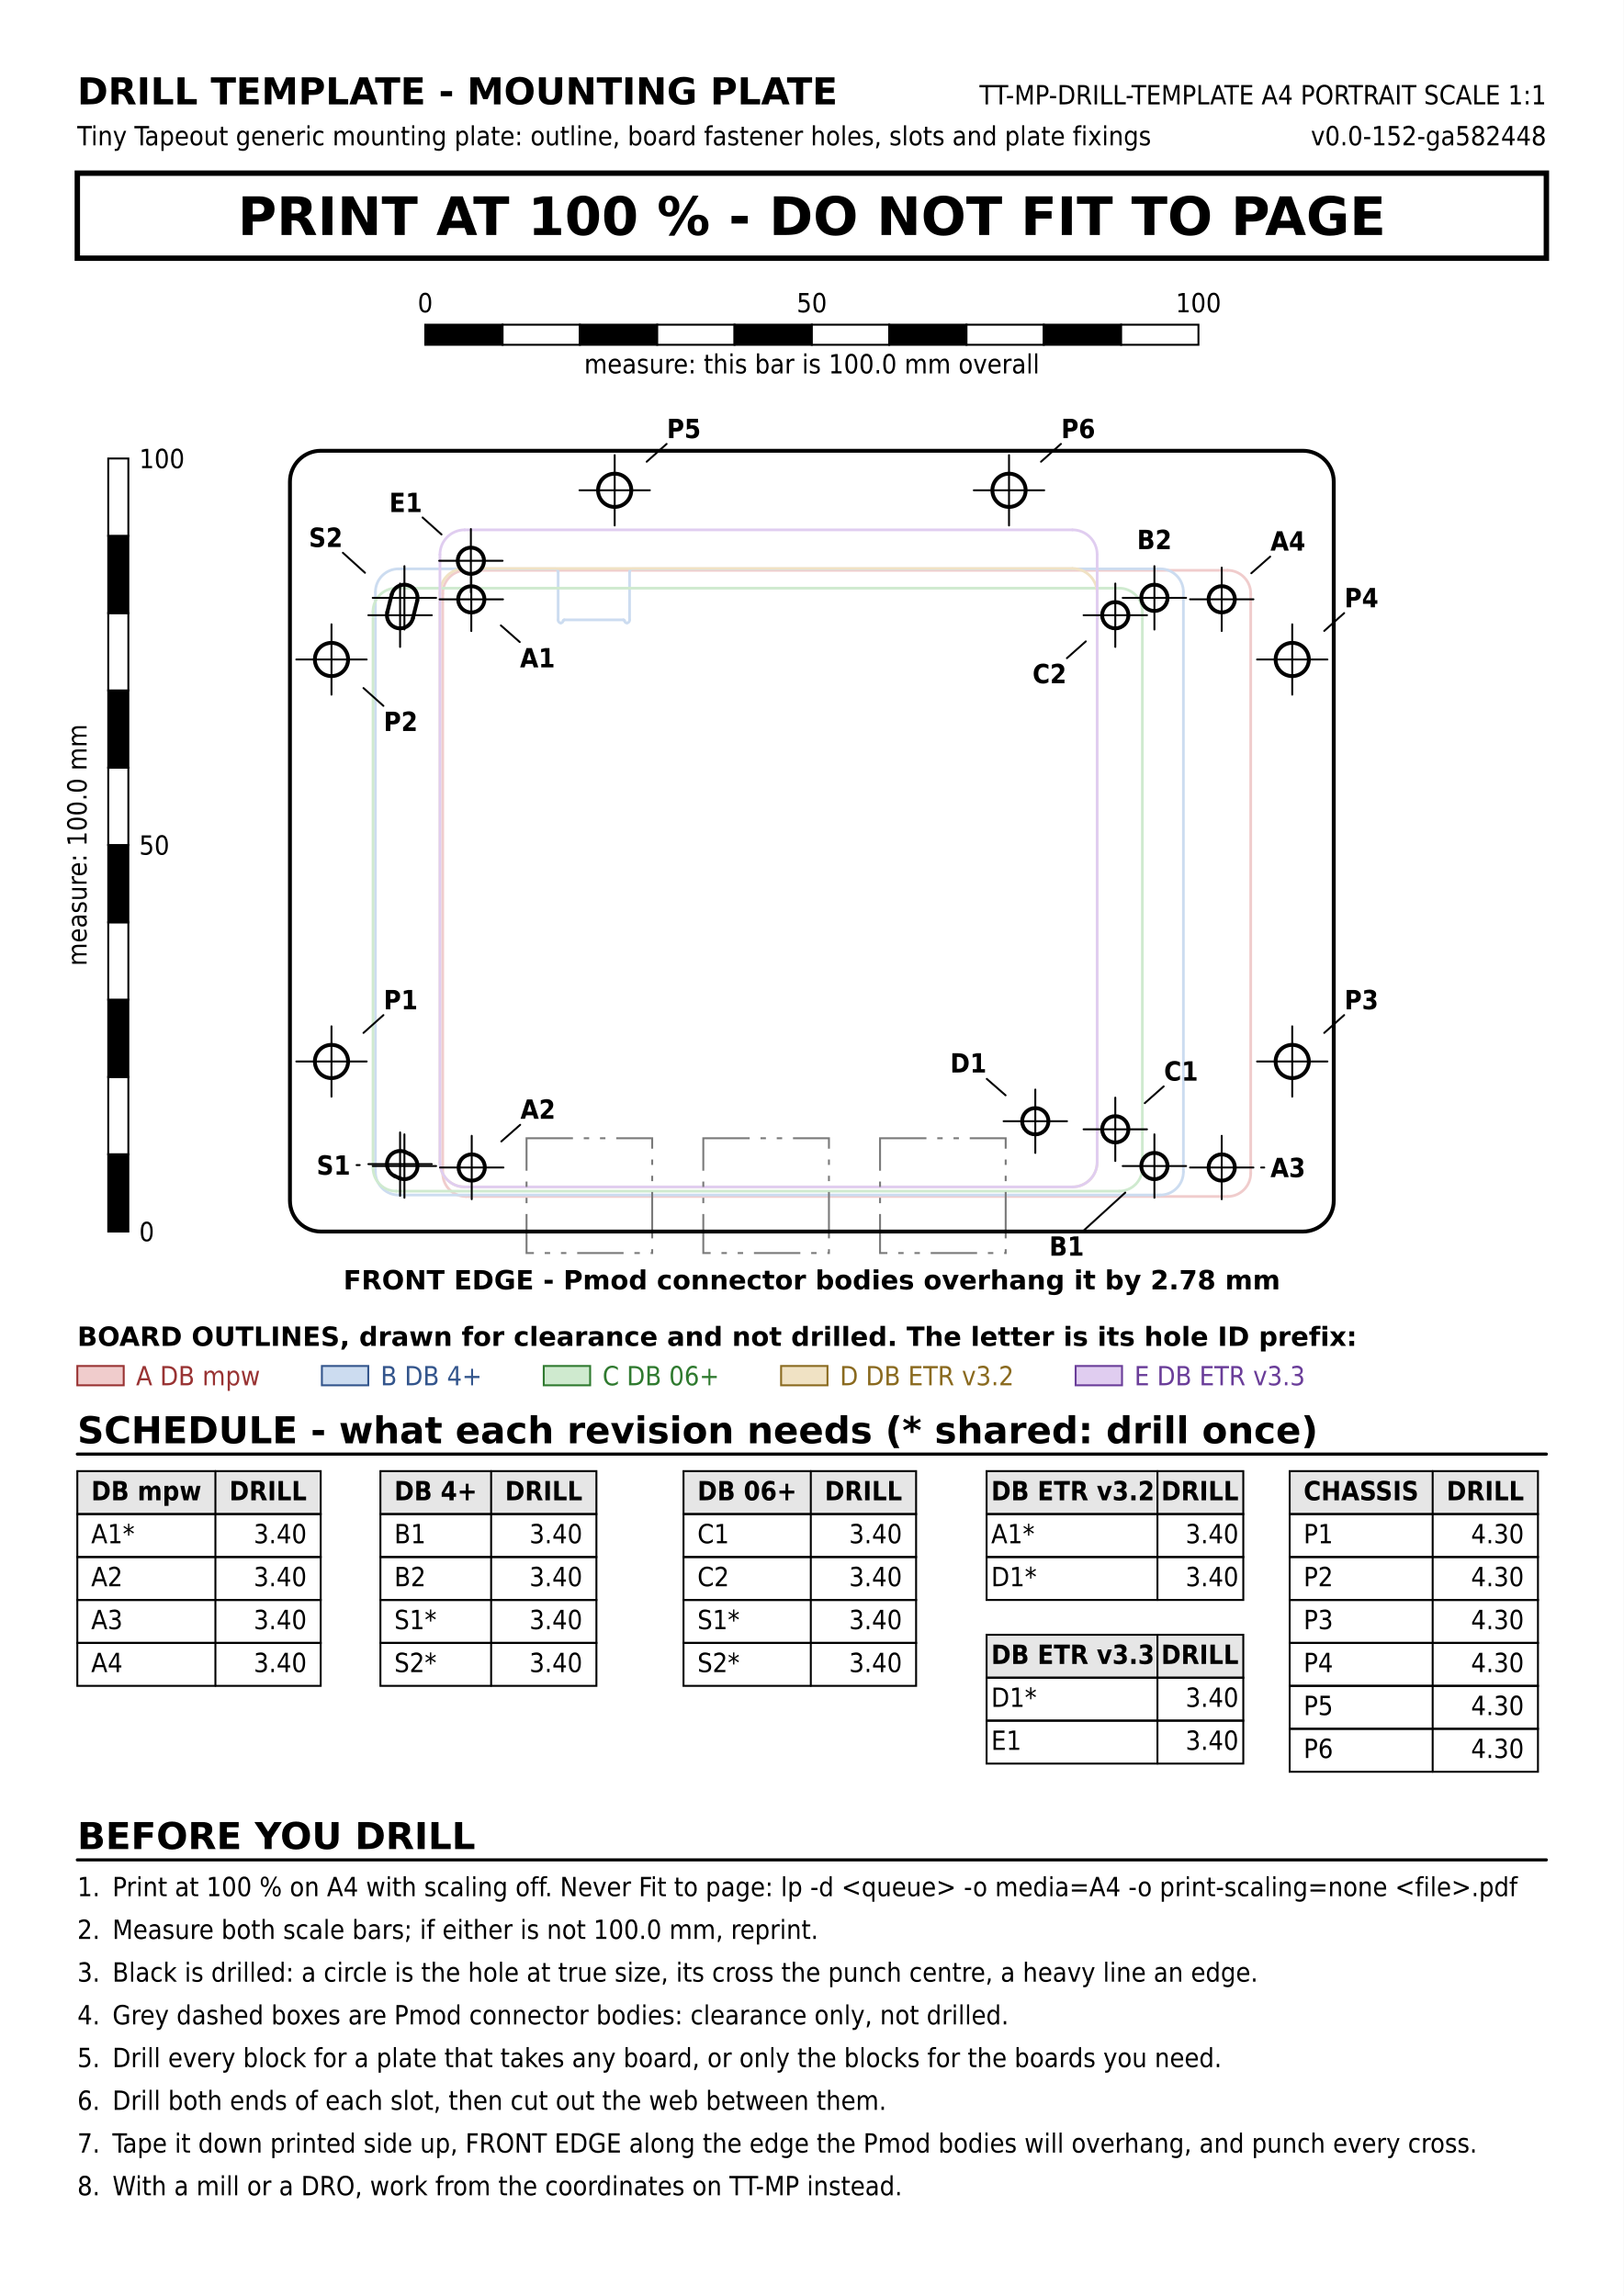
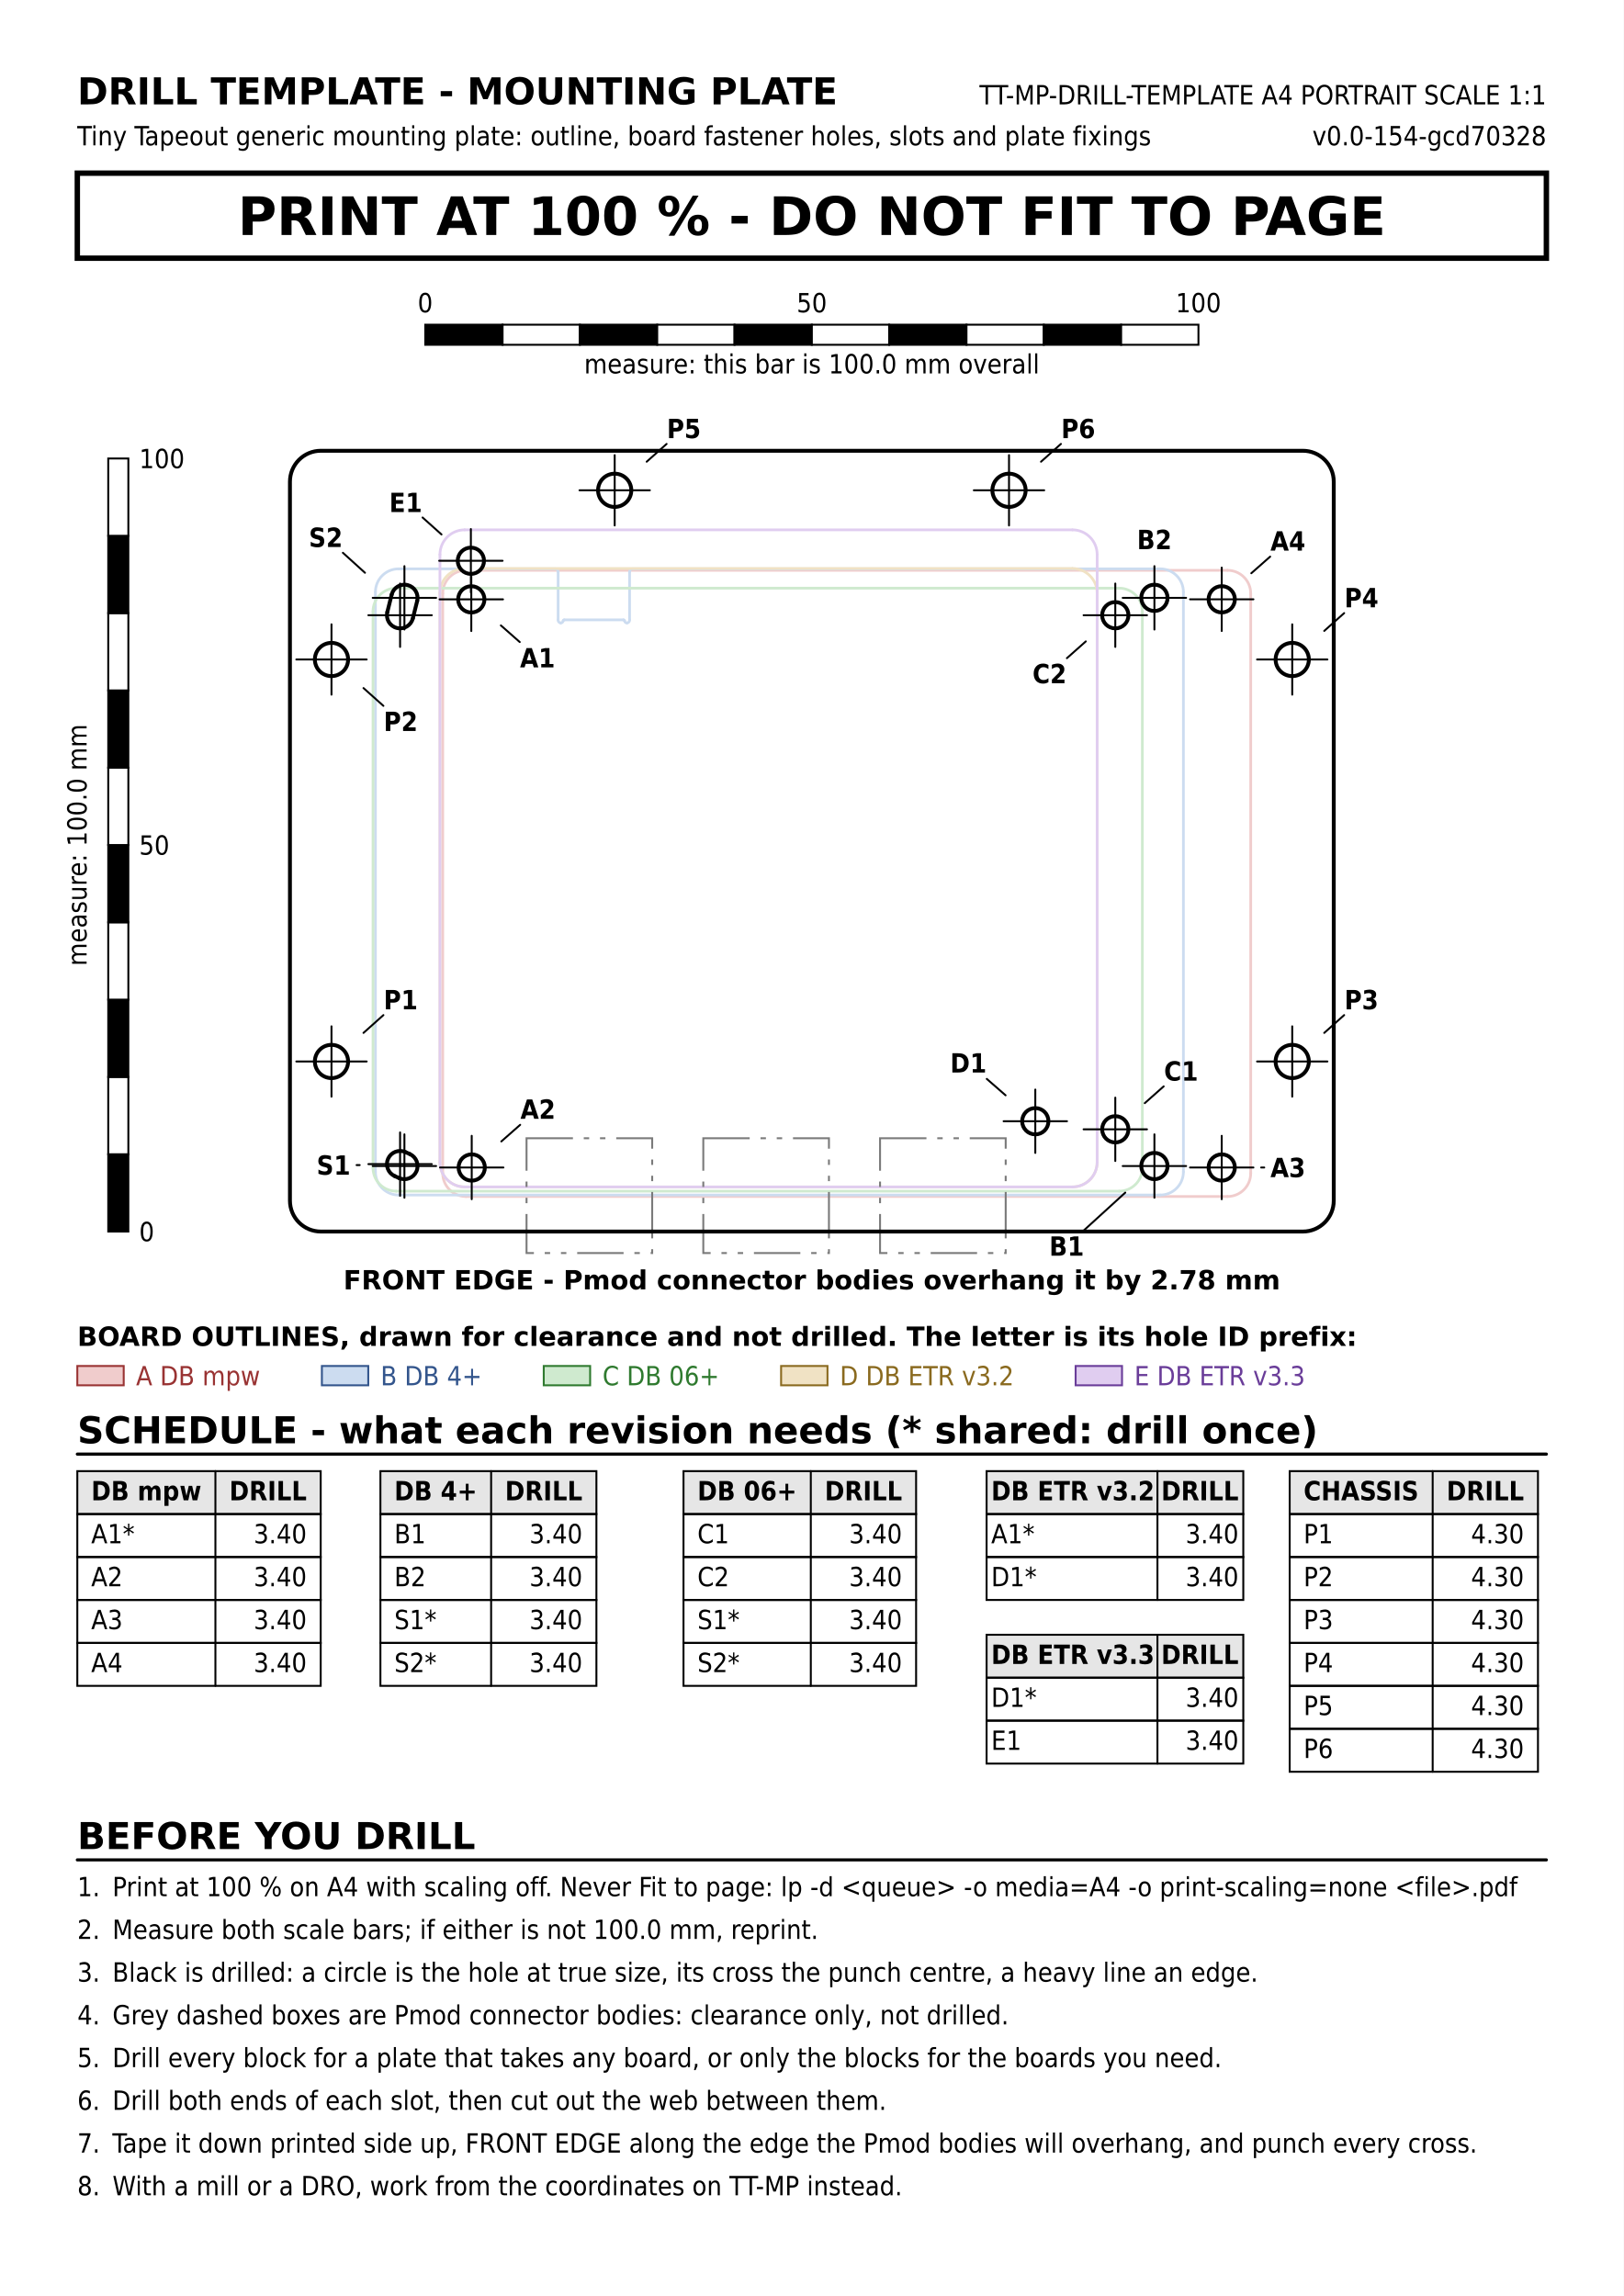
<svg xmlns="http://www.w3.org/2000/svg" version="1.1" width="210mm" height="297mm" viewBox="0 0 210 297">
  <rect width="100%" height="100%" fill="#ffffff" />
  <text x="10" y="13.5" font-family="DejaVu Sans, Liberation Sans, sans-serif" font-size="4.801" fill="#000000" text-anchor="start" font-weight="bold">DRILL TEMPLATE - MOUNTING PLATE</text>
  <text x="200" y="13.5" font-family="DejaVu Sans Condensed, DejaVu Sans, Liberation Sans, sans-serif" font-size="3.429" fill="#000000" text-anchor="end">TT-MP-DRILL-TEMPLATE    A4 PORTRAIT    SCALE 1:1</text>
  <text x="10" y="18.8" font-family="DejaVu Sans Condensed, DejaVu Sans, Liberation Sans, sans-serif" font-size="3.429" fill="#000000" text-anchor="start">Tiny Tapeout generic mounting plate: outline, board fastener holes, slots and plate fixings</text>
-   <text x="200" y="18.8" font-family="DejaVu Sans Condensed, DejaVu Sans, Liberation Sans, sans-serif" font-size="3.429" fill="#000000" text-anchor="end">v0.0-152-ga582448</text>
+   <text x="200" y="18.8" font-family="DejaVu Sans Condensed, DejaVu Sans, Liberation Sans, sans-serif" font-size="3.429" fill="#000000" text-anchor="end">v0.0-154-gcd70328</text>
  <rect x="10" y="22.4" width="190" height="11" fill="none" stroke="#000000" stroke-width="0.7" />
  <text x="105" y="30.4" font-family="DejaVu Sans, Liberation Sans, sans-serif" font-size="6.859" fill="#000000" text-anchor="middle" font-weight="bold">PRINT AT 100 %   -   DO NOT FIT TO PAGE</text>
  <rect x="55" y="42" width="10" height="2.6" fill="#000000" stroke="#000000" stroke-width="0.25" />
  <rect x="65" y="42" width="10" height="2.6" fill="#ffffff" stroke="#000000" stroke-width="0.25" />
  <rect x="75" y="42" width="10" height="2.6" fill="#000000" stroke="#000000" stroke-width="0.25" />
  <rect x="85" y="42" width="10" height="2.6" fill="#ffffff" stroke="#000000" stroke-width="0.25" />
  <rect x="95" y="42" width="10" height="2.6" fill="#000000" stroke="#000000" stroke-width="0.25" />
  <rect x="105" y="42" width="10" height="2.6" fill="#ffffff" stroke="#000000" stroke-width="0.25" />
  <rect x="115" y="42" width="10" height="2.6" fill="#000000" stroke="#000000" stroke-width="0.25" />
  <rect x="125" y="42" width="10" height="2.6" fill="#ffffff" stroke="#000000" stroke-width="0.25" />
  <rect x="135" y="42" width="10" height="2.6" fill="#000000" stroke="#000000" stroke-width="0.25" />
  <rect x="145" y="42" width="10" height="2.6" fill="#ffffff" stroke="#000000" stroke-width="0.25" />
  <text x="55" y="40.4" font-family="DejaVu Sans Condensed, DejaVu Sans, Liberation Sans, sans-serif" font-size="3.429" fill="#000000" text-anchor="middle">0</text>
  <text x="105" y="40.4" font-family="DejaVu Sans Condensed, DejaVu Sans, Liberation Sans, sans-serif" font-size="3.429" fill="#000000" text-anchor="middle">50</text>
  <text x="155" y="40.4" font-family="DejaVu Sans Condensed, DejaVu Sans, Liberation Sans, sans-serif" font-size="3.429" fill="#000000" text-anchor="middle">100</text>
  <text x="105" y="48.3" font-family="DejaVu Sans Condensed, DejaVu Sans, Liberation Sans, sans-serif" font-size="3.429" fill="#000000" text-anchor="middle">measure: this bar is 100.0 mm overall</text>
  <line x1="60.26" y1="73.773" x2="158.76" y2="73.773" stroke="#f0cccc" stroke-width="0.35" stroke-linecap="round" />
  <line x1="158.76" y1="154.773" x2="60.26" y2="154.773" stroke="#f0cccc" stroke-width="0.35" stroke-linecap="round" />
  <line x1="161.76" y1="76.773" x2="161.76" y2="151.773" stroke="#f0cccc" stroke-width="0.35" stroke-linecap="round" />
  <line x1="57.26" y1="151.773" x2="57.26" y2="76.773" stroke="#f0cccc" stroke-width="0.35" stroke-linecap="round" />
  <path d="M 158.76 73.773 A 3 3 0 0 1 161.76 76.773" fill="none" stroke="#f0cccc" stroke-width="0.35" stroke-linejoin="round" stroke-linecap="round" />
  <path d="M 60.26 154.773 A 3 3 0 0 1 57.26 151.773" fill="none" stroke="#f0cccc" stroke-width="0.35" stroke-linejoin="round" stroke-linecap="round" />
  <path d="M 57.26 76.773 A 3 3 0 0 1 60.26 73.773" fill="none" stroke="#f0cccc" stroke-width="0.35" stroke-linejoin="round" stroke-linecap="round" />
  <path d="M 161.76 151.773 A 3 3 0 0 1 158.76 154.773" fill="none" stroke="#f0cccc" stroke-width="0.35" stroke-linejoin="round" stroke-linecap="round" />
  <line x1="81.825" y1="73.583" x2="150.055" y2="73.583" stroke="#ccdcf0" stroke-width="0.35" stroke-linecap="round" />
  <line x1="150.055" y1="154.583" x2="51.555" y2="154.583" stroke="#ccdcf0" stroke-width="0.35" stroke-linecap="round" />
  <line x1="153.055" y1="76.583" x2="153.055" y2="151.583" stroke="#ccdcf0" stroke-width="0.35" stroke-linecap="round" />
  <line x1="71.785" y1="73.583" x2="51.555" y2="73.583" stroke="#ccdcf0" stroke-width="0.35" stroke-linecap="round" />
  <line x1="48.555" y1="151.583" x2="48.555" y2="76.583" stroke="#ccdcf0" stroke-width="0.35" stroke-linecap="round" />
  <line x1="72.185" y1="80.183" x2="72.185" y2="73.983" stroke="#ccdcf0" stroke-width="0.35" stroke-linecap="round" />
  <line x1="80.625" y1="80.183" x2="72.985" y2="80.183" stroke="#ccdcf0" stroke-width="0.35" stroke-linecap="round" />
  <line x1="81.425" y1="73.983" x2="81.425" y2="80.183" stroke="#ccdcf0" stroke-width="0.35" stroke-linecap="round" />
  <path d="M 71.785 73.583 A 0.4 0.4 0 0 1 72.185 73.983" fill="none" stroke="#ccdcf0" stroke-width="0.35" stroke-linejoin="round" stroke-linecap="round" />
  <path d="M 81.425 73.983 A 0.4 0.4 0 0 1 81.825 73.583" fill="none" stroke="#ccdcf0" stroke-width="0.35" stroke-linejoin="round" stroke-linecap="round" />
  <path d="M 150.055 73.583 A 3 3 0 0 1 153.055 76.583" fill="none" stroke="#ccdcf0" stroke-width="0.35" stroke-linejoin="round" stroke-linecap="round" />
  <path d="M 51.555 154.583 A 3 3 0 0 1 48.555 151.583" fill="none" stroke="#ccdcf0" stroke-width="0.35" stroke-linejoin="round" stroke-linecap="round" />
  <path d="M 48.555 76.583 A 3 3 0 0 1 51.555 73.583" fill="none" stroke="#ccdcf0" stroke-width="0.35" stroke-linejoin="round" stroke-linecap="round" />
  <path d="M 153.055 151.583 A 3 3 0 0 1 150.055 154.583" fill="none" stroke="#ccdcf0" stroke-width="0.35" stroke-linejoin="round" stroke-linecap="round" />
  <path d="M 72.51 80.583 A 0.364 0.364 0 0 1 72.185 80.183" fill="none" stroke="#ccdcf0" stroke-width="0.35" stroke-linejoin="round" stroke-linecap="round" />
  <path d="M 72.835 80.303 A 0.303 0.303 0 0 1 72.51 80.583" fill="none" stroke="#ccdcf0" stroke-width="0.35" stroke-linejoin="round" stroke-linecap="round" />
  <path d="M 72.835 80.303 A 0.136 0.136 0 0 1 72.985 80.183" fill="none" stroke="#ccdcf0" stroke-width="0.35" stroke-linejoin="round" stroke-linecap="round" />
  <path d="M 80.625 80.183 A 0.136 0.136 0 0 1 80.775 80.303" fill="none" stroke="#ccdcf0" stroke-width="0.35" stroke-linejoin="round" stroke-linecap="round" />
  <path d="M 81.1 80.583 A 0.303 0.303 0 0 1 80.775 80.303" fill="none" stroke="#ccdcf0" stroke-width="0.35" stroke-linejoin="round" stroke-linecap="round" />
  <path d="M 81.425 80.183 A 0.364 0.364 0 0 1 81.1 80.583" fill="none" stroke="#ccdcf0" stroke-width="0.35" stroke-linejoin="round" stroke-linecap="round" />
  <line x1="51.245" y1="76.083" x2="144.745" y2="76.083" stroke="#cfeacf" stroke-width="0.35" stroke-linecap="round" />
  <line x1="144.745" y1="154.083" x2="51.245" y2="154.083" stroke="#cfeacf" stroke-width="0.35" stroke-linecap="round" />
  <line x1="147.745" y1="79.083" x2="147.745" y2="151.083" stroke="#cfeacf" stroke-width="0.35" stroke-linecap="round" />
  <line x1="48.245" y1="151.083" x2="48.245" y2="79.083" stroke="#cfeacf" stroke-width="0.35" stroke-linecap="round" />
  <path d="M 144.745 76.083 A 3 3 0 0 1 147.745 79.083" fill="none" stroke="#cfeacf" stroke-width="0.35" stroke-linejoin="round" stroke-linecap="round" />
  <path d="M 51.245 154.083 A 3 3 0 0 1 48.245 151.083" fill="none" stroke="#cfeacf" stroke-width="0.35" stroke-linejoin="round" stroke-linecap="round" />
  <path d="M 48.245 79.083 A 3 3 0 0 1 51.245 76.083" fill="none" stroke="#cfeacf" stroke-width="0.35" stroke-linejoin="round" stroke-linecap="round" />
  <path d="M 147.745 151.083 A 3 3 0 0 1 144.745 154.083" fill="none" stroke="#cfeacf" stroke-width="0.35" stroke-linejoin="round" stroke-linecap="round" />
  <line x1="138.7" y1="153.538" x2="60.1" y2="153.538" stroke="#f0e2c4" stroke-width="0.35" stroke-linecap="round" />
  <line x1="56.9" y1="150.338" x2="56.9" y2="76.738" stroke="#f0e2c4" stroke-width="0.35" stroke-linecap="round" />
  <line x1="141.9" y1="76.738" x2="141.9" y2="150.338" stroke="#f0e2c4" stroke-width="0.35" stroke-linecap="round" />
  <line x1="60.1" y1="73.538" x2="138.7" y2="73.538" stroke="#f0e2c4" stroke-width="0.35" stroke-linecap="round" />
  <path d="M 60.1 153.538 A 3.2 3.2 0 0 1 56.9 150.338" fill="none" stroke="#f0e2c4" stroke-width="0.35" stroke-linejoin="round" stroke-linecap="round" />
  <path d="M 141.9 150.338 A 3.2 3.2 0 0 1 138.7 153.538" fill="none" stroke="#f0e2c4" stroke-width="0.35" stroke-linejoin="round" stroke-linecap="round" />
  <path d="M 138.7 73.538 A 3.2 3.2 0 0 1 141.9 76.738" fill="none" stroke="#f0e2c4" stroke-width="0.35" stroke-linejoin="round" stroke-linecap="round" />
  <path d="M 56.9 76.738 A 3.2 3.2 0 0 1 60.1 73.538" fill="none" stroke="#f0e2c4" stroke-width="0.35" stroke-linejoin="round" stroke-linecap="round" />
  <line x1="56.9" y1="150.338" x2="56.9" y2="71.738" stroke="#e0cdf0" stroke-width="0.35" stroke-linecap="round" />
  <line x1="60.1" y1="68.538" x2="138.7" y2="68.538" stroke="#e0cdf0" stroke-width="0.35" stroke-linecap="round" />
  <line x1="138.7" y1="153.538" x2="60.1" y2="153.538" stroke="#e0cdf0" stroke-width="0.35" stroke-linecap="round" />
  <line x1="141.9" y1="71.738" x2="141.9" y2="150.338" stroke="#e0cdf0" stroke-width="0.35" stroke-linecap="round" />
  <path d="M 56.9 71.738 A 3.2 3.2 0 0 1 60.1 68.538" fill="none" stroke="#e0cdf0" stroke-width="0.35" stroke-linejoin="round" stroke-linecap="round" />
  <path d="M 60.1 153.538 A 3.2 3.2 0 0 1 56.9 150.338" fill="none" stroke="#e0cdf0" stroke-width="0.35" stroke-linejoin="round" stroke-linecap="round" />
  <path d="M 138.7 68.538 A 3.2 3.2 0 0 1 141.9 71.738" fill="none" stroke="#e0cdf0" stroke-width="0.35" stroke-linejoin="round" stroke-linecap="round" />
  <path d="M 141.9 150.338 A 3.2 3.2 0 0 1 138.7 153.538" fill="none" stroke="#e0cdf0" stroke-width="0.35" stroke-linejoin="round" stroke-linecap="round" />
  <rect x="68.1" y="147.238" width="16.25" height="14.85" fill="none" stroke="#7a7a7a" stroke-width="0.25" stroke-dasharray="6.0,1.4,0.7,1.4,0.7,1.4" />
  <rect x="90.96" y="147.238" width="16.25" height="14.85" fill="none" stroke="#7a7a7a" stroke-width="0.25" stroke-dasharray="6.0,1.4,0.7,1.4,0.7,1.4" />
  <rect x="113.82" y="147.238" width="16.25" height="14.85" fill="none" stroke="#7a7a7a" stroke-width="0.25" stroke-dasharray="6.0,1.4,0.7,1.4,0.7,1.4" />
  <rect x="37.5" y="58.308" width="135" height="101" fill="none" stroke="#000000" stroke-width="0.5" rx="4" ry="4" />
  <circle cx="60.955" cy="77.53" r="1.7" fill="#ffffff" stroke="#000000" stroke-width="0.5" />
  <line x1="56.855" y1="77.53" x2="65.055" y2="77.53" stroke="#000000" stroke-width="0.25" stroke-linecap="round" />
  <line x1="60.955" y1="81.63" x2="60.955" y2="73.43" stroke="#000000" stroke-width="0.25" stroke-linecap="round" />
  <circle cx="61.01" cy="151.023" r="1.7" fill="#ffffff" stroke="#000000" stroke-width="0.5" />
  <line x1="56.91" y1="151.023" x2="65.11" y2="151.023" stroke="#000000" stroke-width="0.25" stroke-linecap="round" />
  <line x1="61.01" y1="155.123" x2="61.01" y2="146.923" stroke="#000000" stroke-width="0.25" stroke-linecap="round" />
  <circle cx="158.01" cy="151.023" r="1.7" fill="#ffffff" stroke="#000000" stroke-width="0.5" />
  <line x1="153.91" y1="151.023" x2="162.11" y2="151.023" stroke="#000000" stroke-width="0.25" stroke-linecap="round" />
  <line x1="158.01" y1="155.123" x2="158.01" y2="146.923" stroke="#000000" stroke-width="0.25" stroke-linecap="round" />
  <circle cx="158.01" cy="77.523" r="1.7" fill="#ffffff" stroke="#000000" stroke-width="0.5" />
  <line x1="153.91" y1="77.523" x2="162.11" y2="77.523" stroke="#000000" stroke-width="0.25" stroke-linecap="round" />
  <line x1="158.01" y1="81.623" x2="158.01" y2="73.423" stroke="#000000" stroke-width="0.25" stroke-linecap="round" />
  <circle cx="149.305" cy="150.833" r="1.7" fill="#ffffff" stroke="#000000" stroke-width="0.5" />
  <line x1="145.205" y1="150.833" x2="153.405" y2="150.833" stroke="#000000" stroke-width="0.25" stroke-linecap="round" />
  <line x1="149.305" y1="154.933" x2="149.305" y2="146.733" stroke="#000000" stroke-width="0.25" stroke-linecap="round" />
  <circle cx="149.305" cy="77.333" r="1.7" fill="#ffffff" stroke="#000000" stroke-width="0.5" />
  <line x1="145.205" y1="77.333" x2="153.405" y2="77.333" stroke="#000000" stroke-width="0.25" stroke-linecap="round" />
  <line x1="149.305" y1="81.433" x2="149.305" y2="73.233" stroke="#000000" stroke-width="0.25" stroke-linecap="round" />
  <circle cx="144.245" cy="146.083" r="1.7" fill="#ffffff" stroke="#000000" stroke-width="0.5" />
  <line x1="140.145" y1="146.083" x2="148.345" y2="146.083" stroke="#000000" stroke-width="0.25" stroke-linecap="round" />
  <line x1="144.245" y1="150.183" x2="144.245" y2="141.983" stroke="#000000" stroke-width="0.25" stroke-linecap="round" />
  <circle cx="144.245" cy="79.583" r="1.7" fill="#ffffff" stroke="#000000" stroke-width="0.5" />
  <line x1="140.145" y1="79.583" x2="148.345" y2="79.583" stroke="#000000" stroke-width="0.25" stroke-linecap="round" />
  <line x1="144.245" y1="83.683" x2="144.245" y2="75.483" stroke="#000000" stroke-width="0.25" stroke-linecap="round" />
  <circle cx="133.9" cy="145.038" r="1.7" fill="#ffffff" stroke="#000000" stroke-width="0.5" />
  <line x1="129.8" y1="145.038" x2="138" y2="145.038" stroke="#000000" stroke-width="0.25" stroke-linecap="round" />
  <line x1="133.9" y1="149.138" x2="133.9" y2="140.938" stroke="#000000" stroke-width="0.25" stroke-linecap="round" />
  <circle cx="60.9" cy="72.538" r="1.7" fill="#ffffff" stroke="#000000" stroke-width="0.5" />
  <line x1="56.8" y1="72.538" x2="65" y2="72.538" stroke="#000000" stroke-width="0.25" stroke-linecap="round" />
  <line x1="60.9" y1="76.638" x2="60.9" y2="68.438" stroke="#000000" stroke-width="0.25" stroke-linecap="round" />
  <circle cx="42.873" cy="137.308" r="2.15" fill="#ffffff" stroke="#000000" stroke-width="0.5" />
  <line x1="38.323" y1="137.308" x2="47.423" y2="137.308" stroke="#000000" stroke-width="0.25" stroke-linecap="round" />
  <line x1="42.873" y1="141.858" x2="42.873" y2="132.758" stroke="#000000" stroke-width="0.25" stroke-linecap="round" />
  <circle cx="42.873" cy="85.308" r="2.15" fill="#ffffff" stroke="#000000" stroke-width="0.5" />
  <line x1="38.323" y1="85.308" x2="47.423" y2="85.308" stroke="#000000" stroke-width="0.25" stroke-linecap="round" />
  <line x1="42.873" y1="89.858" x2="42.873" y2="80.758" stroke="#000000" stroke-width="0.25" stroke-linecap="round" />
  <circle cx="167.13" cy="137.308" r="2.15" fill="#ffffff" stroke="#000000" stroke-width="0.5" />
  <line x1="162.58" y1="137.308" x2="171.68" y2="137.308" stroke="#000000" stroke-width="0.25" stroke-linecap="round" />
  <line x1="167.13" y1="141.858" x2="167.13" y2="132.758" stroke="#000000" stroke-width="0.25" stroke-linecap="round" />
  <circle cx="167.13" cy="85.308" r="2.15" fill="#ffffff" stroke="#000000" stroke-width="0.5" />
  <line x1="162.58" y1="85.308" x2="171.68" y2="85.308" stroke="#000000" stroke-width="0.25" stroke-linecap="round" />
  <line x1="167.13" y1="89.858" x2="167.13" y2="80.758" stroke="#000000" stroke-width="0.25" stroke-linecap="round" />
  <circle cx="79.5" cy="63.423" r="2.15" fill="#ffffff" stroke="#000000" stroke-width="0.5" />
  <line x1="74.95" y1="63.423" x2="84.05" y2="63.423" stroke="#000000" stroke-width="0.25" stroke-linecap="round" />
  <line x1="79.5" y1="67.973" x2="79.5" y2="58.873" stroke="#000000" stroke-width="0.25" stroke-linecap="round" />
  <circle cx="130.5" cy="63.423" r="2.15" fill="#ffffff" stroke="#000000" stroke-width="0.5" />
  <line x1="125.95" y1="63.423" x2="135.05" y2="63.423" stroke="#000000" stroke-width="0.25" stroke-linecap="round" />
  <line x1="130.5" y1="67.973" x2="130.5" y2="58.873" stroke="#000000" stroke-width="0.25" stroke-linecap="round" />
  <line x1="52.438" y1="149.03" x2="52.998" y2="149.28" stroke="#000000" stroke-width="0.5" stroke-linecap="round" />
  <line x1="51.612" y1="152.385" x2="51.052" y2="152.135" stroke="#000000" stroke-width="0.5" stroke-linecap="round" />
  <path d="M 52.998 149.28 A 1.7 1.7 0 0 1 51.612 152.385" fill="none" stroke="#000000" stroke-width="0.5" stroke-linejoin="round" stroke-linecap="round" />
  <path d="M 51.052 152.135 A 1.7 1.7 0 0 1 52.438 149.03" fill="none" stroke="#000000" stroke-width="0.5" stroke-linejoin="round" stroke-linecap="round" />
  <line x1="47.645" y1="150.583" x2="55.845" y2="150.583" stroke="#000000" stroke-width="0.25" stroke-linecap="round" />
  <line x1="51.745" y1="154.683" x2="51.745" y2="146.483" stroke="#000000" stroke-width="0.25" stroke-linecap="round" />
  <line x1="48.205" y1="150.833" x2="56.405" y2="150.833" stroke="#000000" stroke-width="0.25" stroke-linecap="round" />
  <line x1="52.305" y1="154.933" x2="52.305" y2="146.733" stroke="#000000" stroke-width="0.25" stroke-linecap="round" />
  <line x1="50.095" y1="79.172" x2="50.655" y2="76.922" stroke="#000000" stroke-width="0.5" stroke-linecap="round" />
  <line x1="53.955" y1="77.743" x2="53.395" y2="79.993" stroke="#000000" stroke-width="0.5" stroke-linecap="round" />
  <path d="M 50.655 76.922 A 1.7 1.7 0 0 1 53.955 77.743" fill="none" stroke="#000000" stroke-width="0.5" stroke-linejoin="round" stroke-linecap="round" />
  <path d="M 53.395 79.993 A 1.7 1.7 0 0 1 50.095 79.172" fill="none" stroke="#000000" stroke-width="0.5" stroke-linejoin="round" stroke-linecap="round" />
  <line x1="47.645" y1="79.583" x2="55.845" y2="79.583" stroke="#000000" stroke-width="0.25" stroke-linecap="round" />
  <line x1="51.745" y1="83.683" x2="51.745" y2="75.483" stroke="#000000" stroke-width="0.25" stroke-linecap="round" />
  <line x1="48.205" y1="77.333" x2="56.405" y2="77.333" stroke="#000000" stroke-width="0.25" stroke-linecap="round" />
  <line x1="52.305" y1="81.433" x2="52.305" y2="73.233" stroke="#000000" stroke-width="0.25" stroke-linecap="round" />
  <text x="105" y="166.788" font-family="DejaVu Sans, Liberation Sans, sans-serif" font-size="3.429" fill="#000000" text-anchor="middle" font-weight="bold">FRONT EDGE   -   Pmod connector bodies overhang it by 2.78 mm</text>
  <line x1="64.781" y1="80.902" x2="67.221" y2="83.052" stroke="#000000" stroke-width="0.25" stroke-linecap="round" />
  <text x="69.522" y="86.33" font-family="DejaVu Sans Condensed, DejaVu Sans, Liberation Sans, sans-serif" font-size="3.429" fill="#000000" text-anchor="middle" font-weight="bold">A1</text>
  <line x1="64.836" y1="147.651" x2="67.276" y2="145.501" stroke="#000000" stroke-width="0.25" stroke-linecap="round" />
  <text x="69.577" y="144.723" font-family="DejaVu Sans Condensed, DejaVu Sans, Liberation Sans, sans-serif" font-size="3.429" fill="#000000" text-anchor="middle" font-weight="bold">A2</text>
  <line x1="163.11" y1="151.023" x2="163.51" y2="151.023" stroke="#000000" stroke-width="0.25" stroke-linecap="round" />
  <text x="166.577" y="152.273" font-family="DejaVu Sans Condensed, DejaVu Sans, Liberation Sans, sans-serif" font-size="3.429" fill="#000000" text-anchor="middle" font-weight="bold">A3</text>
  <line x1="161.836" y1="74.151" x2="164.276" y2="72.001" stroke="#000000" stroke-width="0.25" stroke-linecap="round" />
  <text x="166.577" y="71.223" font-family="DejaVu Sans Condensed, DejaVu Sans, Liberation Sans, sans-serif" font-size="3.429" fill="#000000" text-anchor="middle" font-weight="bold">A4</text>
  <line x1="145.537" y1="154.269" x2="140.209" y2="159.128" stroke="#000000" stroke-width="0.25" stroke-linecap="round" />
  <text x="137.956" y="162.433" font-family="DejaVu Sans Condensed, DejaVu Sans, Liberation Sans, sans-serif" font-size="3.429" fill="#000000" text-anchor="middle" font-weight="bold">B1</text>
  <text x="149.305" y="71.033" font-family="DejaVu Sans Condensed, DejaVu Sans, Liberation Sans, sans-serif" font-size="3.429" fill="#000000" text-anchor="middle" font-weight="bold">B2</text>
  <line x1="148.059" y1="142.697" x2="150.503" y2="140.528" stroke="#000000" stroke-width="0.25" stroke-linecap="round" />
  <text x="152.75" y="139.783" font-family="DejaVu Sans Condensed, DejaVu Sans, Liberation Sans, sans-serif" font-size="3.429" fill="#000000" text-anchor="middle" font-weight="bold">C1</text>
  <line x1="140.431" y1="82.969" x2="137.987" y2="85.138" stroke="#000000" stroke-width="0.25" stroke-linecap="round" />
  <text x="135.74" y="88.383" font-family="DejaVu Sans Condensed, DejaVu Sans, Liberation Sans, sans-serif" font-size="3.429" fill="#000000" text-anchor="middle" font-weight="bold">C2</text>
  <line x1="130.057" y1="141.685" x2="127.623" y2="139.561" stroke="#000000" stroke-width="0.25" stroke-linecap="round" />
  <text x="125.246" y="138.738" font-family="DejaVu Sans Condensed, DejaVu Sans, Liberation Sans, sans-serif" font-size="3.429" fill="#000000" text-anchor="middle" font-weight="bold">D1</text>
  <line x1="57.101" y1="69.135" x2="54.653" y2="66.941" stroke="#000000" stroke-width="0.25" stroke-linecap="round" />
  <text x="52.472" y="66.238" font-family="DejaVu Sans Condensed, DejaVu Sans, Liberation Sans, sans-serif" font-size="3.429" fill="#000000" text-anchor="middle" font-weight="bold">E1</text>
  <line x1="47.012" y1="133.61" x2="49.587" y2="131.309" stroke="#000000" stroke-width="0.25" stroke-linecap="round" />
  <text x="51.827" y="130.558" font-family="DejaVu Sans Condensed, DejaVu Sans, Liberation Sans, sans-serif" font-size="3.429" fill="#000000" text-anchor="middle" font-weight="bold">P1</text>
  <line x1="47.012" y1="89.006" x2="49.587" y2="91.306" stroke="#000000" stroke-width="0.25" stroke-linecap="round" />
  <text x="51.827" y="94.558" font-family="DejaVu Sans Condensed, DejaVu Sans, Liberation Sans, sans-serif" font-size="3.429" fill="#000000" text-anchor="middle" font-weight="bold">P2</text>
  <line x1="171.269" y1="133.61" x2="173.844" y2="131.309" stroke="#000000" stroke-width="0.25" stroke-linecap="round" />
  <text x="176.084" y="130.558" font-family="DejaVu Sans Condensed, DejaVu Sans, Liberation Sans, sans-serif" font-size="3.429" fill="#000000" text-anchor="middle" font-weight="bold">P3</text>
  <line x1="171.269" y1="81.61" x2="173.844" y2="79.309" stroke="#000000" stroke-width="0.25" stroke-linecap="round" />
  <text x="176.084" y="78.558" font-family="DejaVu Sans Condensed, DejaVu Sans, Liberation Sans, sans-serif" font-size="3.429" fill="#000000" text-anchor="middle" font-weight="bold">P4</text>
  <line x1="83.639" y1="59.725" x2="86.214" y2="57.424" stroke="#000000" stroke-width="0.25" stroke-linecap="round" />
  <text x="88.454" y="56.673" font-family="DejaVu Sans Condensed, DejaVu Sans, Liberation Sans, sans-serif" font-size="3.429" fill="#000000" text-anchor="middle" font-weight="bold">P5</text>
  <line x1="134.639" y1="59.725" x2="137.214" y2="57.424" stroke="#000000" stroke-width="0.25" stroke-linecap="round" />
  <text x="139.454" y="56.673" font-family="DejaVu Sans Condensed, DejaVu Sans, Liberation Sans, sans-serif" font-size="3.429" fill="#000000" text-anchor="middle" font-weight="bold">P6</text>
  <line x1="46.52" y1="150.708" x2="46.12" y2="150.708" stroke="#000000" stroke-width="0.25" stroke-linecap="round" />
  <text x="43.136" y="151.958" font-family="DejaVu Sans Condensed, DejaVu Sans, Liberation Sans, sans-serif" font-size="3.429" fill="#000000" text-anchor="middle" font-weight="bold">S1</text>
  <line x1="47.203" y1="74.091" x2="44.348" y2="71.506" stroke="#000000" stroke-width="0.25" stroke-linecap="round" />
  <text x="42.136" y="70.753" font-family="DejaVu Sans Condensed, DejaVu Sans, Liberation Sans, sans-serif" font-size="3.429" fill="#000000" text-anchor="middle" font-weight="bold">S2</text>
  <rect x="14" y="149.308" width="2.6" height="10" fill="#000000" stroke="#000000" stroke-width="0.25" />
  <rect x="14" y="139.308" width="2.6" height="10" fill="#ffffff" stroke="#000000" stroke-width="0.25" />
  <rect x="14" y="129.308" width="2.6" height="10" fill="#000000" stroke="#000000" stroke-width="0.25" />
  <rect x="14" y="119.308" width="2.6" height="10" fill="#ffffff" stroke="#000000" stroke-width="0.25" />
  <rect x="14" y="109.308" width="2.6" height="10" fill="#000000" stroke="#000000" stroke-width="0.25" />
  <rect x="14" y="99.308" width="2.6" height="10" fill="#ffffff" stroke="#000000" stroke-width="0.25" />
  <rect x="14" y="89.308" width="2.6" height="10" fill="#000000" stroke="#000000" stroke-width="0.25" />
  <rect x="14" y="79.308" width="2.6" height="10" fill="#ffffff" stroke="#000000" stroke-width="0.25" />
  <rect x="14" y="69.308" width="2.6" height="10" fill="#000000" stroke="#000000" stroke-width="0.25" />
  <rect x="14" y="59.308" width="2.6" height="10" fill="#ffffff" stroke="#000000" stroke-width="0.25" />
  <text x="18" y="160.558" font-family="DejaVu Sans Condensed, DejaVu Sans, Liberation Sans, sans-serif" font-size="3.429" fill="#000000" text-anchor="start">0</text>
  <text x="18" y="110.558" font-family="DejaVu Sans Condensed, DejaVu Sans, Liberation Sans, sans-serif" font-size="3.429" fill="#000000" text-anchor="start">50</text>
  <text x="18" y="60.558" font-family="DejaVu Sans Condensed, DejaVu Sans, Liberation Sans, sans-serif" font-size="3.429" fill="#000000" text-anchor="start">100</text>
  <text x="11.2" y="109.308" font-family="DejaVu Sans Condensed, DejaVu Sans, Liberation Sans, sans-serif" font-size="3.429" fill="#000000" text-anchor="middle" transform="rotate(-90 11.2 109.3078)">measure: 100.0 mm</text>
  <text x="10" y="174.097" font-family="DejaVu Sans, Liberation Sans, sans-serif" font-size="3.429" fill="#000000" text-anchor="start" font-weight="bold">BOARD OUTLINES, drawn for clearance and not drilled. The letter is its hole ID prefix:</text>
  <rect x="10" y="176.697" width="6" height="2.5" fill="#f0cccc" stroke="#993333" stroke-width="0.25" />
  <text x="17.6" y="179.197" font-family="DejaVu Sans Condensed, DejaVu Sans, Liberation Sans, sans-serif" font-size="3.429" fill="#993333" text-anchor="start">A  DB mpw</text>
  <rect x="41.63" y="176.697" width="6" height="2.5" fill="#ccdcf0" stroke="#33558c" stroke-width="0.25" />
  <text x="49.23" y="179.197" font-family="DejaVu Sans Condensed, DejaVu Sans, Liberation Sans, sans-serif" font-size="3.429" fill="#33558c" text-anchor="start">B  DB 4+</text>
  <rect x="70.325" y="176.697" width="6" height="2.5" fill="#cfeacf" stroke="#2f7a2f" stroke-width="0.25" />
  <text x="77.925" y="179.197" font-family="DejaVu Sans Condensed, DejaVu Sans, Liberation Sans, sans-serif" font-size="3.429" fill="#2f7a2f" text-anchor="start">C  DB 06+</text>
  <rect x="101.022" y="176.697" width="6" height="2.5" fill="#f0e2c4" stroke="#8a6a1f" stroke-width="0.25" />
  <text x="108.622" y="179.197" font-family="DejaVu Sans Condensed, DejaVu Sans, Liberation Sans, sans-serif" font-size="3.429" fill="#8a6a1f" text-anchor="start">D  DB ETR v3.2</text>
  <rect x="139.115" y="176.697" width="6" height="2.5" fill="#e0cdf0" stroke="#6a3d99" stroke-width="0.25" />
  <text x="146.715" y="179.197" font-family="DejaVu Sans Condensed, DejaVu Sans, Liberation Sans, sans-serif" font-size="3.429" fill="#6a3d99" text-anchor="start">E  DB ETR v3.3</text>
  <text x="10" y="186.697" font-family="DejaVu Sans, Liberation Sans, sans-serif" font-size="4.801" fill="#000000" text-anchor="start" font-weight="bold">SCHEDULE   -   what each revision needs   (* shared: drill once)</text>
  <line x1="10" y1="188.097" x2="200" y2="188.097" stroke="#000000" stroke-width="0.4" stroke-linecap="round" />
  <rect x="10" y="190.297" width="31.477" height="5.556" fill="#e6e6e6" stroke="#000000" stroke-width="0.25" />
  <text x="11.8" y="194.075" font-family="DejaVu Sans Condensed, DejaVu Sans, Liberation Sans, sans-serif" font-size="3.429" fill="#000000" text-anchor="start" font-weight="bold">DB mpw</text>
  <text x="39.677" y="194.075" font-family="DejaVu Sans Condensed, DejaVu Sans, Liberation Sans, sans-serif" font-size="3.429" fill="#000000" text-anchor="end" font-weight="bold">DRILL</text>
  <rect x="10" y="195.853" width="31.477" height="5.556" fill="none" stroke="#000000" stroke-width="0.25" />
  <text x="11.8" y="199.631" font-family="DejaVu Sans Condensed, DejaVu Sans, Liberation Sans, sans-serif" font-size="3.429" fill="#000000" text-anchor="start">A1*</text>
  <text x="39.677" y="199.631" font-family="DejaVu Sans Condensed, DejaVu Sans, Liberation Sans, sans-serif" font-size="3.429" fill="#000000" text-anchor="end">3.40</text>
  <rect x="10" y="201.408" width="31.477" height="5.556" fill="none" stroke="#000000" stroke-width="0.25" />
  <text x="11.8" y="205.186" font-family="DejaVu Sans Condensed, DejaVu Sans, Liberation Sans, sans-serif" font-size="3.429" fill="#000000" text-anchor="start">A2</text>
  <text x="39.677" y="205.186" font-family="DejaVu Sans Condensed, DejaVu Sans, Liberation Sans, sans-serif" font-size="3.429" fill="#000000" text-anchor="end">3.40</text>
  <rect x="10" y="206.964" width="31.477" height="5.556" fill="none" stroke="#000000" stroke-width="0.25" />
  <text x="11.8" y="210.742" font-family="DejaVu Sans Condensed, DejaVu Sans, Liberation Sans, sans-serif" font-size="3.429" fill="#000000" text-anchor="start">A3</text>
  <text x="39.677" y="210.742" font-family="DejaVu Sans Condensed, DejaVu Sans, Liberation Sans, sans-serif" font-size="3.429" fill="#000000" text-anchor="end">3.40</text>
  <rect x="10" y="212.519" width="31.477" height="5.556" fill="none" stroke="#000000" stroke-width="0.25" />
  <text x="11.8" y="216.297" font-family="DejaVu Sans Condensed, DejaVu Sans, Liberation Sans, sans-serif" font-size="3.429" fill="#000000" text-anchor="start">A4</text>
  <text x="39.677" y="216.297" font-family="DejaVu Sans Condensed, DejaVu Sans, Liberation Sans, sans-serif" font-size="3.429" fill="#000000" text-anchor="end">3.40</text>
  <line x1="27.86" y1="190.297" x2="27.86" y2="218.075" stroke="#000000" stroke-width="0.25" stroke-linecap="round" />
  <rect x="49.2" y="190.297" width="27.936" height="5.556" fill="#e6e6e6" stroke="#000000" stroke-width="0.25" />
  <text x="51" y="194.075" font-family="DejaVu Sans Condensed, DejaVu Sans, Liberation Sans, sans-serif" font-size="3.429" fill="#000000" text-anchor="start" font-weight="bold">DB 4+</text>
  <text x="75.336" y="194.075" font-family="DejaVu Sans Condensed, DejaVu Sans, Liberation Sans, sans-serif" font-size="3.429" fill="#000000" text-anchor="end" font-weight="bold">DRILL</text>
  <rect x="49.2" y="195.853" width="27.936" height="5.556" fill="none" stroke="#000000" stroke-width="0.25" />
  <text x="51" y="199.631" font-family="DejaVu Sans Condensed, DejaVu Sans, Liberation Sans, sans-serif" font-size="3.429" fill="#000000" text-anchor="start">B1</text>
  <text x="75.336" y="199.631" font-family="DejaVu Sans Condensed, DejaVu Sans, Liberation Sans, sans-serif" font-size="3.429" fill="#000000" text-anchor="end">3.40</text>
  <rect x="49.2" y="201.408" width="27.936" height="5.556" fill="none" stroke="#000000" stroke-width="0.25" />
  <text x="51" y="205.186" font-family="DejaVu Sans Condensed, DejaVu Sans, Liberation Sans, sans-serif" font-size="3.429" fill="#000000" text-anchor="start">B2</text>
  <text x="75.336" y="205.186" font-family="DejaVu Sans Condensed, DejaVu Sans, Liberation Sans, sans-serif" font-size="3.429" fill="#000000" text-anchor="end">3.40</text>
  <rect x="49.2" y="206.964" width="27.936" height="5.556" fill="none" stroke="#000000" stroke-width="0.25" />
  <text x="51" y="210.742" font-family="DejaVu Sans Condensed, DejaVu Sans, Liberation Sans, sans-serif" font-size="3.429" fill="#000000" text-anchor="start">S1*</text>
  <text x="75.336" y="210.742" font-family="DejaVu Sans Condensed, DejaVu Sans, Liberation Sans, sans-serif" font-size="3.429" fill="#000000" text-anchor="end">3.40</text>
  <rect x="49.2" y="212.519" width="27.936" height="5.556" fill="none" stroke="#000000" stroke-width="0.25" />
  <text x="51" y="216.297" font-family="DejaVu Sans Condensed, DejaVu Sans, Liberation Sans, sans-serif" font-size="3.429" fill="#000000" text-anchor="start">S2*</text>
  <text x="75.336" y="216.297" font-family="DejaVu Sans Condensed, DejaVu Sans, Liberation Sans, sans-serif" font-size="3.429" fill="#000000" text-anchor="end">3.40</text>
  <line x1="63.519" y1="190.297" x2="63.519" y2="218.075" stroke="#000000" stroke-width="0.25" stroke-linecap="round" />
  <rect x="88.4" y="190.297" width="30.083" height="5.556" fill="#e6e6e6" stroke="#000000" stroke-width="0.25" />
  <text x="90.2" y="194.075" font-family="DejaVu Sans Condensed, DejaVu Sans, Liberation Sans, sans-serif" font-size="3.429" fill="#000000" text-anchor="start" font-weight="bold">DB 06+</text>
  <text x="116.683" y="194.075" font-family="DejaVu Sans Condensed, DejaVu Sans, Liberation Sans, sans-serif" font-size="3.429" fill="#000000" text-anchor="end" font-weight="bold">DRILL</text>
  <rect x="88.4" y="195.853" width="30.083" height="5.556" fill="none" stroke="#000000" stroke-width="0.25" />
  <text x="90.2" y="199.631" font-family="DejaVu Sans Condensed, DejaVu Sans, Liberation Sans, sans-serif" font-size="3.429" fill="#000000" text-anchor="start">C1</text>
  <text x="116.683" y="199.631" font-family="DejaVu Sans Condensed, DejaVu Sans, Liberation Sans, sans-serif" font-size="3.429" fill="#000000" text-anchor="end">3.40</text>
  <rect x="88.4" y="201.408" width="30.083" height="5.556" fill="none" stroke="#000000" stroke-width="0.25" />
  <text x="90.2" y="205.186" font-family="DejaVu Sans Condensed, DejaVu Sans, Liberation Sans, sans-serif" font-size="3.429" fill="#000000" text-anchor="start">C2</text>
  <text x="116.683" y="205.186" font-family="DejaVu Sans Condensed, DejaVu Sans, Liberation Sans, sans-serif" font-size="3.429" fill="#000000" text-anchor="end">3.40</text>
  <rect x="88.4" y="206.964" width="30.083" height="5.556" fill="none" stroke="#000000" stroke-width="0.25" />
  <text x="90.2" y="210.742" font-family="DejaVu Sans Condensed, DejaVu Sans, Liberation Sans, sans-serif" font-size="3.429" fill="#000000" text-anchor="start">S1*</text>
  <text x="116.683" y="210.742" font-family="DejaVu Sans Condensed, DejaVu Sans, Liberation Sans, sans-serif" font-size="3.429" fill="#000000" text-anchor="end">3.40</text>
  <rect x="88.4" y="212.519" width="30.083" height="5.556" fill="none" stroke="#000000" stroke-width="0.25" />
  <text x="90.2" y="216.297" font-family="DejaVu Sans Condensed, DejaVu Sans, Liberation Sans, sans-serif" font-size="3.429" fill="#000000" text-anchor="start">S2*</text>
  <text x="116.683" y="216.297" font-family="DejaVu Sans Condensed, DejaVu Sans, Liberation Sans, sans-serif" font-size="3.429" fill="#000000" text-anchor="end">3.40</text>
  <line x1="104.865" y1="190.297" x2="104.865" y2="218.075" stroke="#000000" stroke-width="0.25" stroke-linecap="round" />
  <rect x="127.6" y="190.297" width="33.2" height="5.556" fill="#e6e6e6" stroke="#000000" stroke-width="0.25" />
  <text x="128.2" y="194.075" font-family="DejaVu Sans Condensed, DejaVu Sans, Liberation Sans, sans-serif" font-size="3.429" fill="#000000" text-anchor="start" font-weight="bold">DB ETR v3.2</text>
  <text x="160.2" y="194.075" font-family="DejaVu Sans Condensed, DejaVu Sans, Liberation Sans, sans-serif" font-size="3.429" fill="#000000" text-anchor="end" font-weight="bold">DRILL</text>
  <rect x="127.6" y="195.853" width="33.2" height="5.556" fill="none" stroke="#000000" stroke-width="0.25" />
  <text x="128.2" y="199.631" font-family="DejaVu Sans Condensed, DejaVu Sans, Liberation Sans, sans-serif" font-size="3.429" fill="#000000" text-anchor="start">A1*</text>
  <text x="160.2" y="199.631" font-family="DejaVu Sans Condensed, DejaVu Sans, Liberation Sans, sans-serif" font-size="3.429" fill="#000000" text-anchor="end">3.40</text>
  <rect x="127.6" y="201.408" width="33.2" height="5.556" fill="none" stroke="#000000" stroke-width="0.25" />
  <text x="128.2" y="205.186" font-family="DejaVu Sans Condensed, DejaVu Sans, Liberation Sans, sans-serif" font-size="3.429" fill="#000000" text-anchor="start">D1*</text>
  <text x="160.2" y="205.186" font-family="DejaVu Sans Condensed, DejaVu Sans, Liberation Sans, sans-serif" font-size="3.429" fill="#000000" text-anchor="end">3.40</text>
  <line x1="149.697" y1="190.297" x2="149.697" y2="206.964" stroke="#000000" stroke-width="0.25" stroke-linecap="round" />
  <rect x="127.6" y="211.464" width="33.2" height="5.556" fill="#e6e6e6" stroke="#000000" stroke-width="0.25" />
  <text x="128.2" y="215.242" font-family="DejaVu Sans Condensed, DejaVu Sans, Liberation Sans, sans-serif" font-size="3.429" fill="#000000" text-anchor="start" font-weight="bold">DB ETR v3.3</text>
  <text x="160.2" y="215.242" font-family="DejaVu Sans Condensed, DejaVu Sans, Liberation Sans, sans-serif" font-size="3.429" fill="#000000" text-anchor="end" font-weight="bold">DRILL</text>
  <rect x="127.6" y="217.019" width="33.2" height="5.556" fill="none" stroke="#000000" stroke-width="0.25" />
  <text x="128.2" y="220.797" font-family="DejaVu Sans Condensed, DejaVu Sans, Liberation Sans, sans-serif" font-size="3.429" fill="#000000" text-anchor="start">D1*</text>
  <text x="160.2" y="220.797" font-family="DejaVu Sans Condensed, DejaVu Sans, Liberation Sans, sans-serif" font-size="3.429" fill="#000000" text-anchor="end">3.40</text>
  <rect x="127.6" y="222.575" width="33.2" height="5.556" fill="none" stroke="#000000" stroke-width="0.25" />
  <text x="128.2" y="226.353" font-family="DejaVu Sans Condensed, DejaVu Sans, Liberation Sans, sans-serif" font-size="3.429" fill="#000000" text-anchor="start">E1</text>
  <text x="160.2" y="226.353" font-family="DejaVu Sans Condensed, DejaVu Sans, Liberation Sans, sans-serif" font-size="3.429" fill="#000000" text-anchor="end">3.40</text>
  <line x1="149.697" y1="211.464" x2="149.697" y2="228.131" stroke="#000000" stroke-width="0.25" stroke-linecap="round" />
  <rect x="166.8" y="190.297" width="32.111" height="5.556" fill="#e6e6e6" stroke="#000000" stroke-width="0.25" />
  <text x="168.6" y="194.075" font-family="DejaVu Sans Condensed, DejaVu Sans, Liberation Sans, sans-serif" font-size="3.429" fill="#000000" text-anchor="start" font-weight="bold">CHASSIS</text>
  <text x="197.111" y="194.075" font-family="DejaVu Sans Condensed, DejaVu Sans, Liberation Sans, sans-serif" font-size="3.429" fill="#000000" text-anchor="end" font-weight="bold">DRILL</text>
  <rect x="166.8" y="195.853" width="32.111" height="5.556" fill="none" stroke="#000000" stroke-width="0.25" />
  <text x="168.6" y="199.631" font-family="DejaVu Sans Condensed, DejaVu Sans, Liberation Sans, sans-serif" font-size="3.429" fill="#000000" text-anchor="start">P1</text>
  <text x="197.111" y="199.631" font-family="DejaVu Sans Condensed, DejaVu Sans, Liberation Sans, sans-serif" font-size="3.429" fill="#000000" text-anchor="end">4.30</text>
  <rect x="166.8" y="201.408" width="32.111" height="5.556" fill="none" stroke="#000000" stroke-width="0.25" />
  <text x="168.6" y="205.186" font-family="DejaVu Sans Condensed, DejaVu Sans, Liberation Sans, sans-serif" font-size="3.429" fill="#000000" text-anchor="start">P2</text>
  <text x="197.111" y="205.186" font-family="DejaVu Sans Condensed, DejaVu Sans, Liberation Sans, sans-serif" font-size="3.429" fill="#000000" text-anchor="end">4.30</text>
  <rect x="166.8" y="206.964" width="32.111" height="5.556" fill="none" stroke="#000000" stroke-width="0.25" />
  <text x="168.6" y="210.742" font-family="DejaVu Sans Condensed, DejaVu Sans, Liberation Sans, sans-serif" font-size="3.429" fill="#000000" text-anchor="start">P3</text>
  <text x="197.111" y="210.742" font-family="DejaVu Sans Condensed, DejaVu Sans, Liberation Sans, sans-serif" font-size="3.429" fill="#000000" text-anchor="end">4.30</text>
  <rect x="166.8" y="212.519" width="32.111" height="5.556" fill="none" stroke="#000000" stroke-width="0.25" />
  <text x="168.6" y="216.297" font-family="DejaVu Sans Condensed, DejaVu Sans, Liberation Sans, sans-serif" font-size="3.429" fill="#000000" text-anchor="start">P4</text>
  <text x="197.111" y="216.297" font-family="DejaVu Sans Condensed, DejaVu Sans, Liberation Sans, sans-serif" font-size="3.429" fill="#000000" text-anchor="end">4.30</text>
  <rect x="166.8" y="218.075" width="32.111" height="5.556" fill="none" stroke="#000000" stroke-width="0.25" />
  <text x="168.6" y="221.853" font-family="DejaVu Sans Condensed, DejaVu Sans, Liberation Sans, sans-serif" font-size="3.429" fill="#000000" text-anchor="start">P5</text>
  <text x="197.111" y="221.853" font-family="DejaVu Sans Condensed, DejaVu Sans, Liberation Sans, sans-serif" font-size="3.429" fill="#000000" text-anchor="end">4.30</text>
  <rect x="166.8" y="223.631" width="32.111" height="5.556" fill="none" stroke="#000000" stroke-width="0.25" />
  <text x="168.6" y="227.408" font-family="DejaVu Sans Condensed, DejaVu Sans, Liberation Sans, sans-serif" font-size="3.429" fill="#000000" text-anchor="start">P6</text>
  <text x="197.111" y="227.408" font-family="DejaVu Sans Condensed, DejaVu Sans, Liberation Sans, sans-serif" font-size="3.429" fill="#000000" text-anchor="end">4.30</text>
  <line x1="185.293" y1="190.297" x2="185.293" y2="229.186" stroke="#000000" stroke-width="0.25" stroke-linecap="round" />
  <text x="10" y="239.186" font-family="DejaVu Sans, Liberation Sans, sans-serif" font-size="4.801" fill="#000000" text-anchor="start" font-weight="bold">BEFORE YOU DRILL</text>
  <line x1="10" y1="240.586" x2="200" y2="240.586" stroke="#000000" stroke-width="0.4" stroke-linecap="round" />
  <text x="10" y="245.286" font-family="DejaVu Sans Condensed, DejaVu Sans, Liberation Sans, sans-serif" font-size="3.429" fill="#000000" text-anchor="start">1.</text>
  <text x="14.542" y="245.286" font-family="DejaVu Sans Condensed, DejaVu Sans, Liberation Sans, sans-serif" font-size="3.429" fill="#000000" text-anchor="start">Print at 100 % on A4 with scaling off. Never Fit to page: lp -d &lt;queue&gt; -o media=A4 -o print-scaling=none &lt;file&gt;.pdf</text>
  <text x="10" y="250.813" font-family="DejaVu Sans Condensed, DejaVu Sans, Liberation Sans, sans-serif" font-size="3.429" fill="#000000" text-anchor="start">2.</text>
  <text x="14.542" y="250.813" font-family="DejaVu Sans Condensed, DejaVu Sans, Liberation Sans, sans-serif" font-size="3.429" fill="#000000" text-anchor="start">Measure both scale bars; if either is not 100.0 mm, reprint.</text>
  <text x="10" y="256.339" font-family="DejaVu Sans Condensed, DejaVu Sans, Liberation Sans, sans-serif" font-size="3.429" fill="#000000" text-anchor="start">3.</text>
  <text x="14.542" y="256.339" font-family="DejaVu Sans Condensed, DejaVu Sans, Liberation Sans, sans-serif" font-size="3.429" fill="#000000" text-anchor="start">Black is drilled: a circle is the hole at true size, its cross the punch centre, a heavy line an edge.</text>
  <text x="10" y="261.866" font-family="DejaVu Sans Condensed, DejaVu Sans, Liberation Sans, sans-serif" font-size="3.429" fill="#000000" text-anchor="start">4.</text>
  <text x="14.542" y="261.866" font-family="DejaVu Sans Condensed, DejaVu Sans, Liberation Sans, sans-serif" font-size="3.429" fill="#000000" text-anchor="start">Grey dashed boxes are Pmod connector bodies: clearance only, not drilled.</text>
  <text x="10" y="267.393" font-family="DejaVu Sans Condensed, DejaVu Sans, Liberation Sans, sans-serif" font-size="3.429" fill="#000000" text-anchor="start">5.</text>
  <text x="14.542" y="267.393" font-family="DejaVu Sans Condensed, DejaVu Sans, Liberation Sans, sans-serif" font-size="3.429" fill="#000000" text-anchor="start">Drill every block for a plate that takes any board, or only the blocks for the boards you need.</text>
  <text x="10" y="272.92" font-family="DejaVu Sans Condensed, DejaVu Sans, Liberation Sans, sans-serif" font-size="3.429" fill="#000000" text-anchor="start">6.</text>
  <text x="14.542" y="272.92" font-family="DejaVu Sans Condensed, DejaVu Sans, Liberation Sans, sans-serif" font-size="3.429" fill="#000000" text-anchor="start">Drill both ends of each slot, then cut out the web between them.</text>
  <text x="10" y="278.447" font-family="DejaVu Sans Condensed, DejaVu Sans, Liberation Sans, sans-serif" font-size="3.429" fill="#000000" text-anchor="start">7.</text>
  <text x="14.542" y="278.447" font-family="DejaVu Sans Condensed, DejaVu Sans, Liberation Sans, sans-serif" font-size="3.429" fill="#000000" text-anchor="start">Tape it down printed side up, FRONT EDGE along the edge the Pmod bodies will overhang, and punch every cross.</text>
  <text x="10" y="283.973" font-family="DejaVu Sans Condensed, DejaVu Sans, Liberation Sans, sans-serif" font-size="3.429" fill="#000000" text-anchor="start">8.</text>
  <text x="14.542" y="283.973" font-family="DejaVu Sans Condensed, DejaVu Sans, Liberation Sans, sans-serif" font-size="3.429" fill="#000000" text-anchor="start">With a mill or a DRO, work from the coordinates on TT-MP instead.</text>
</svg>
